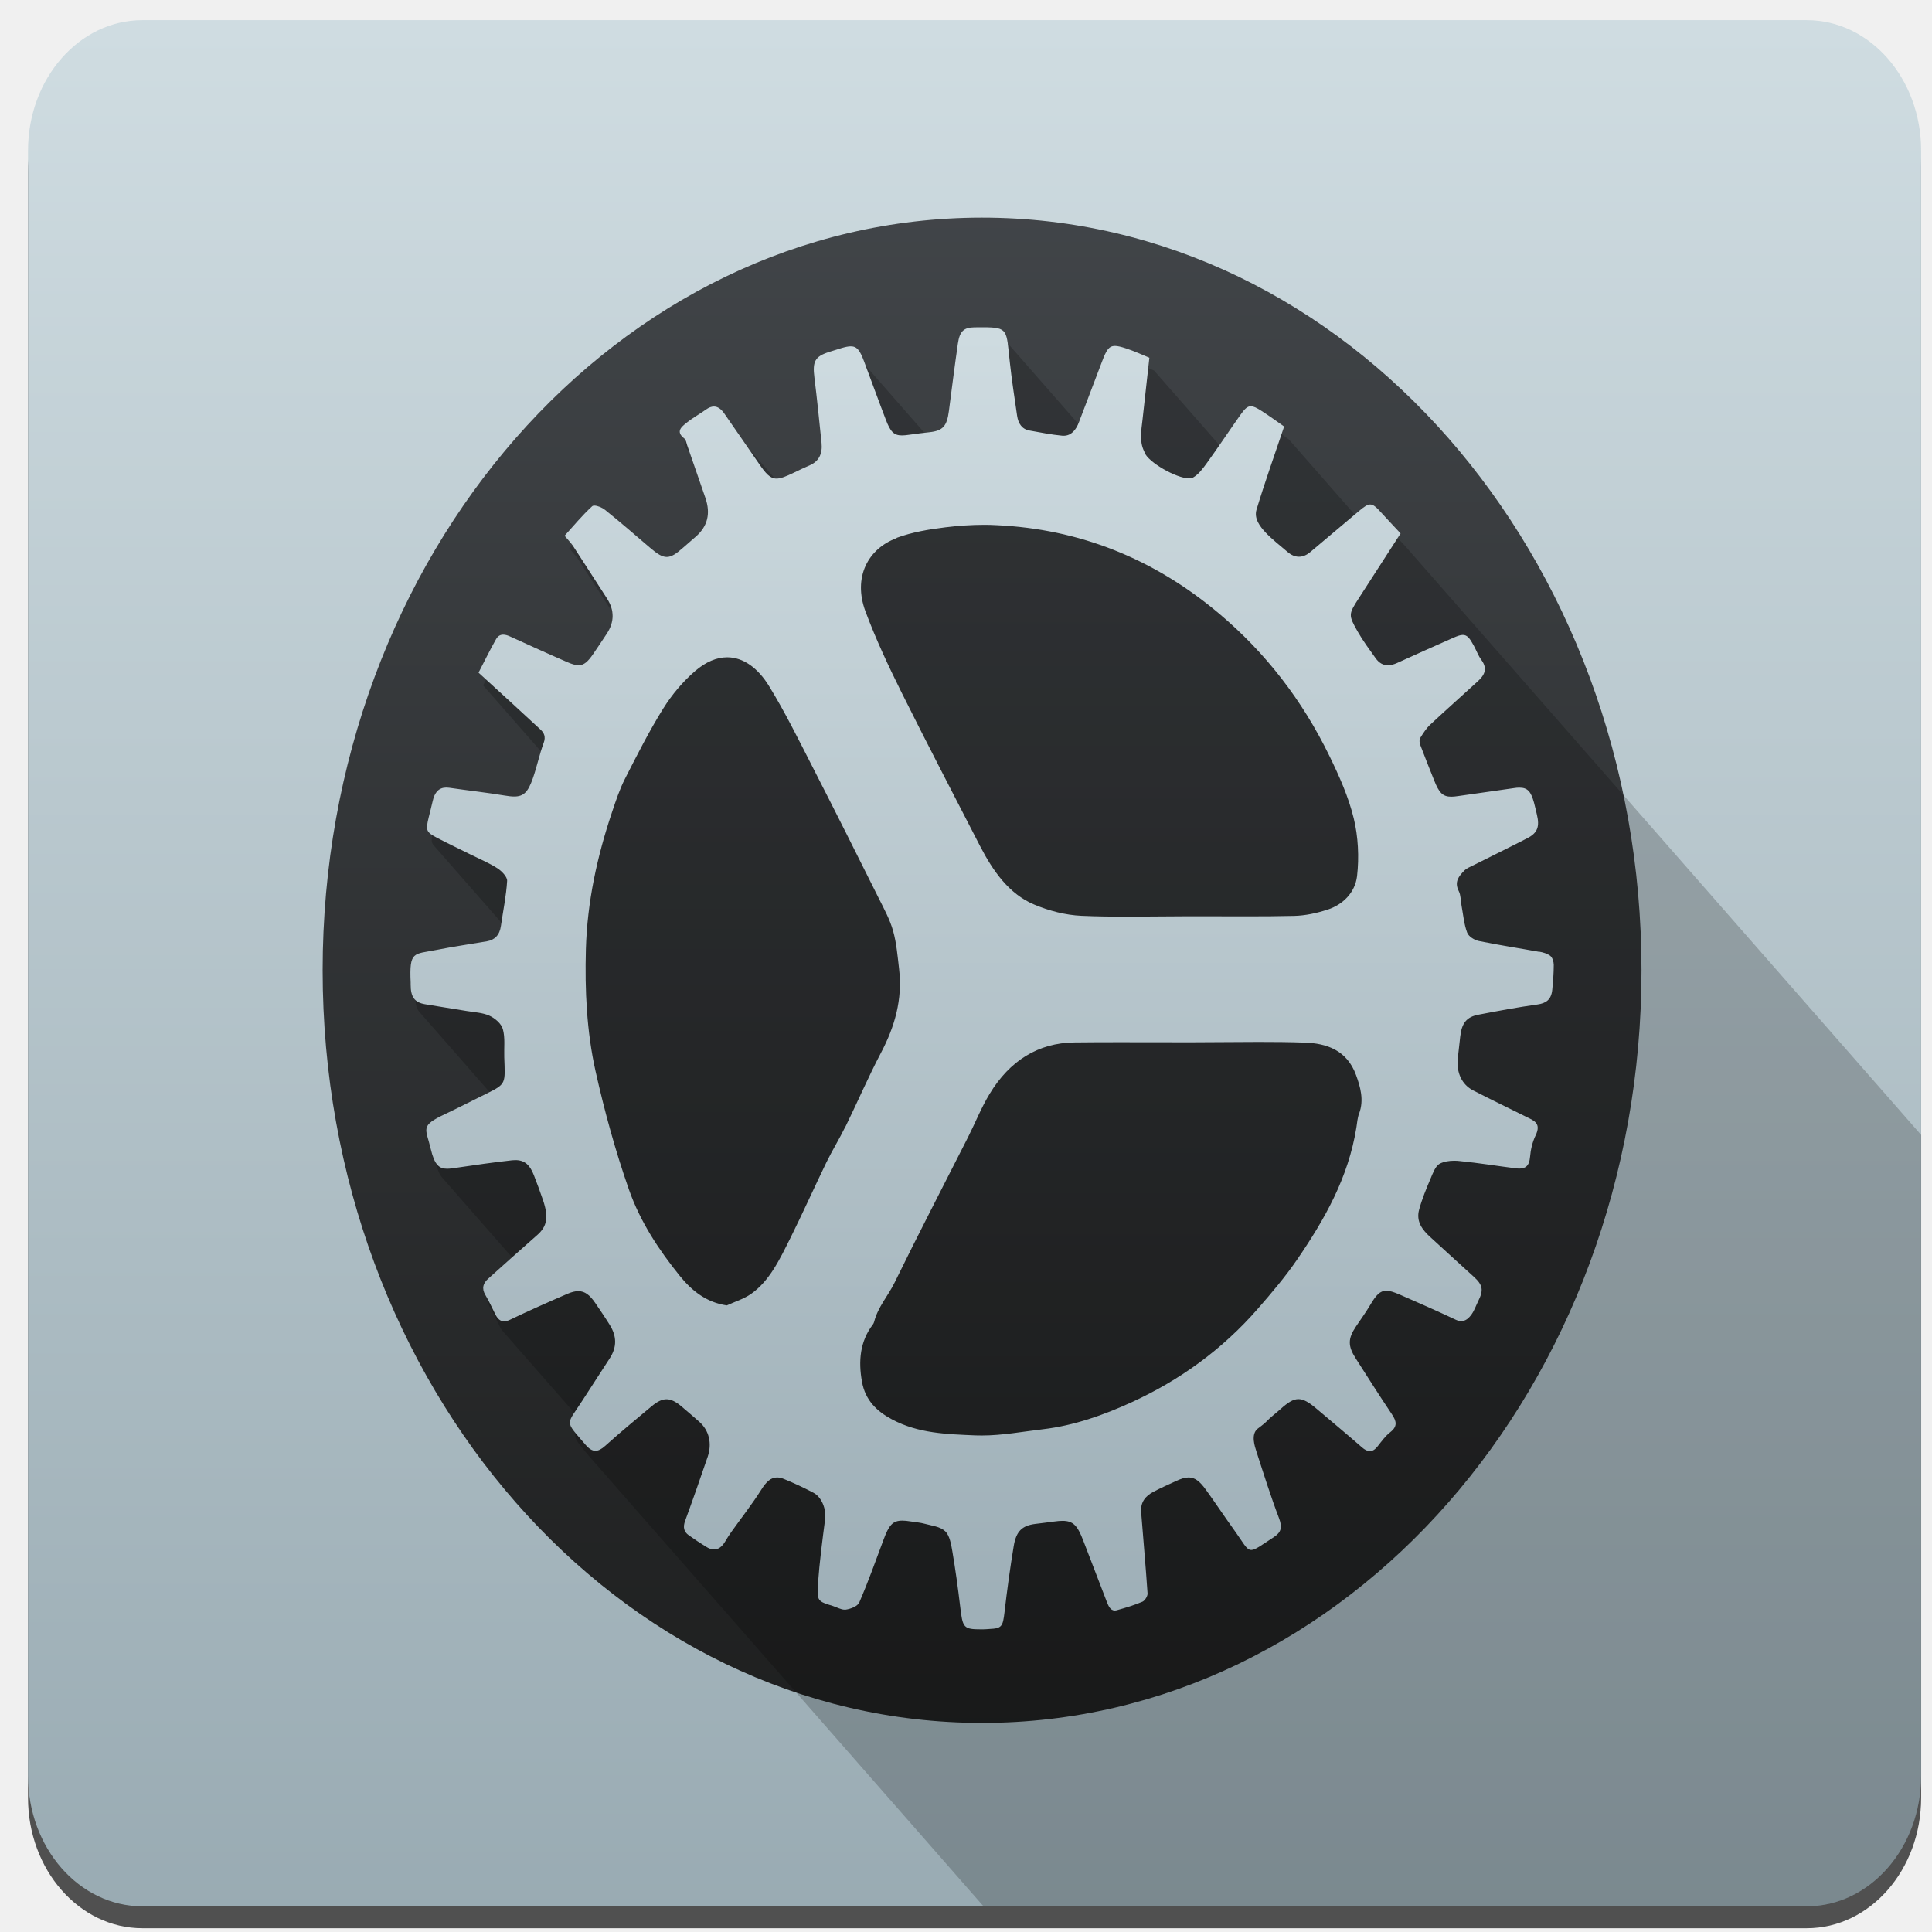
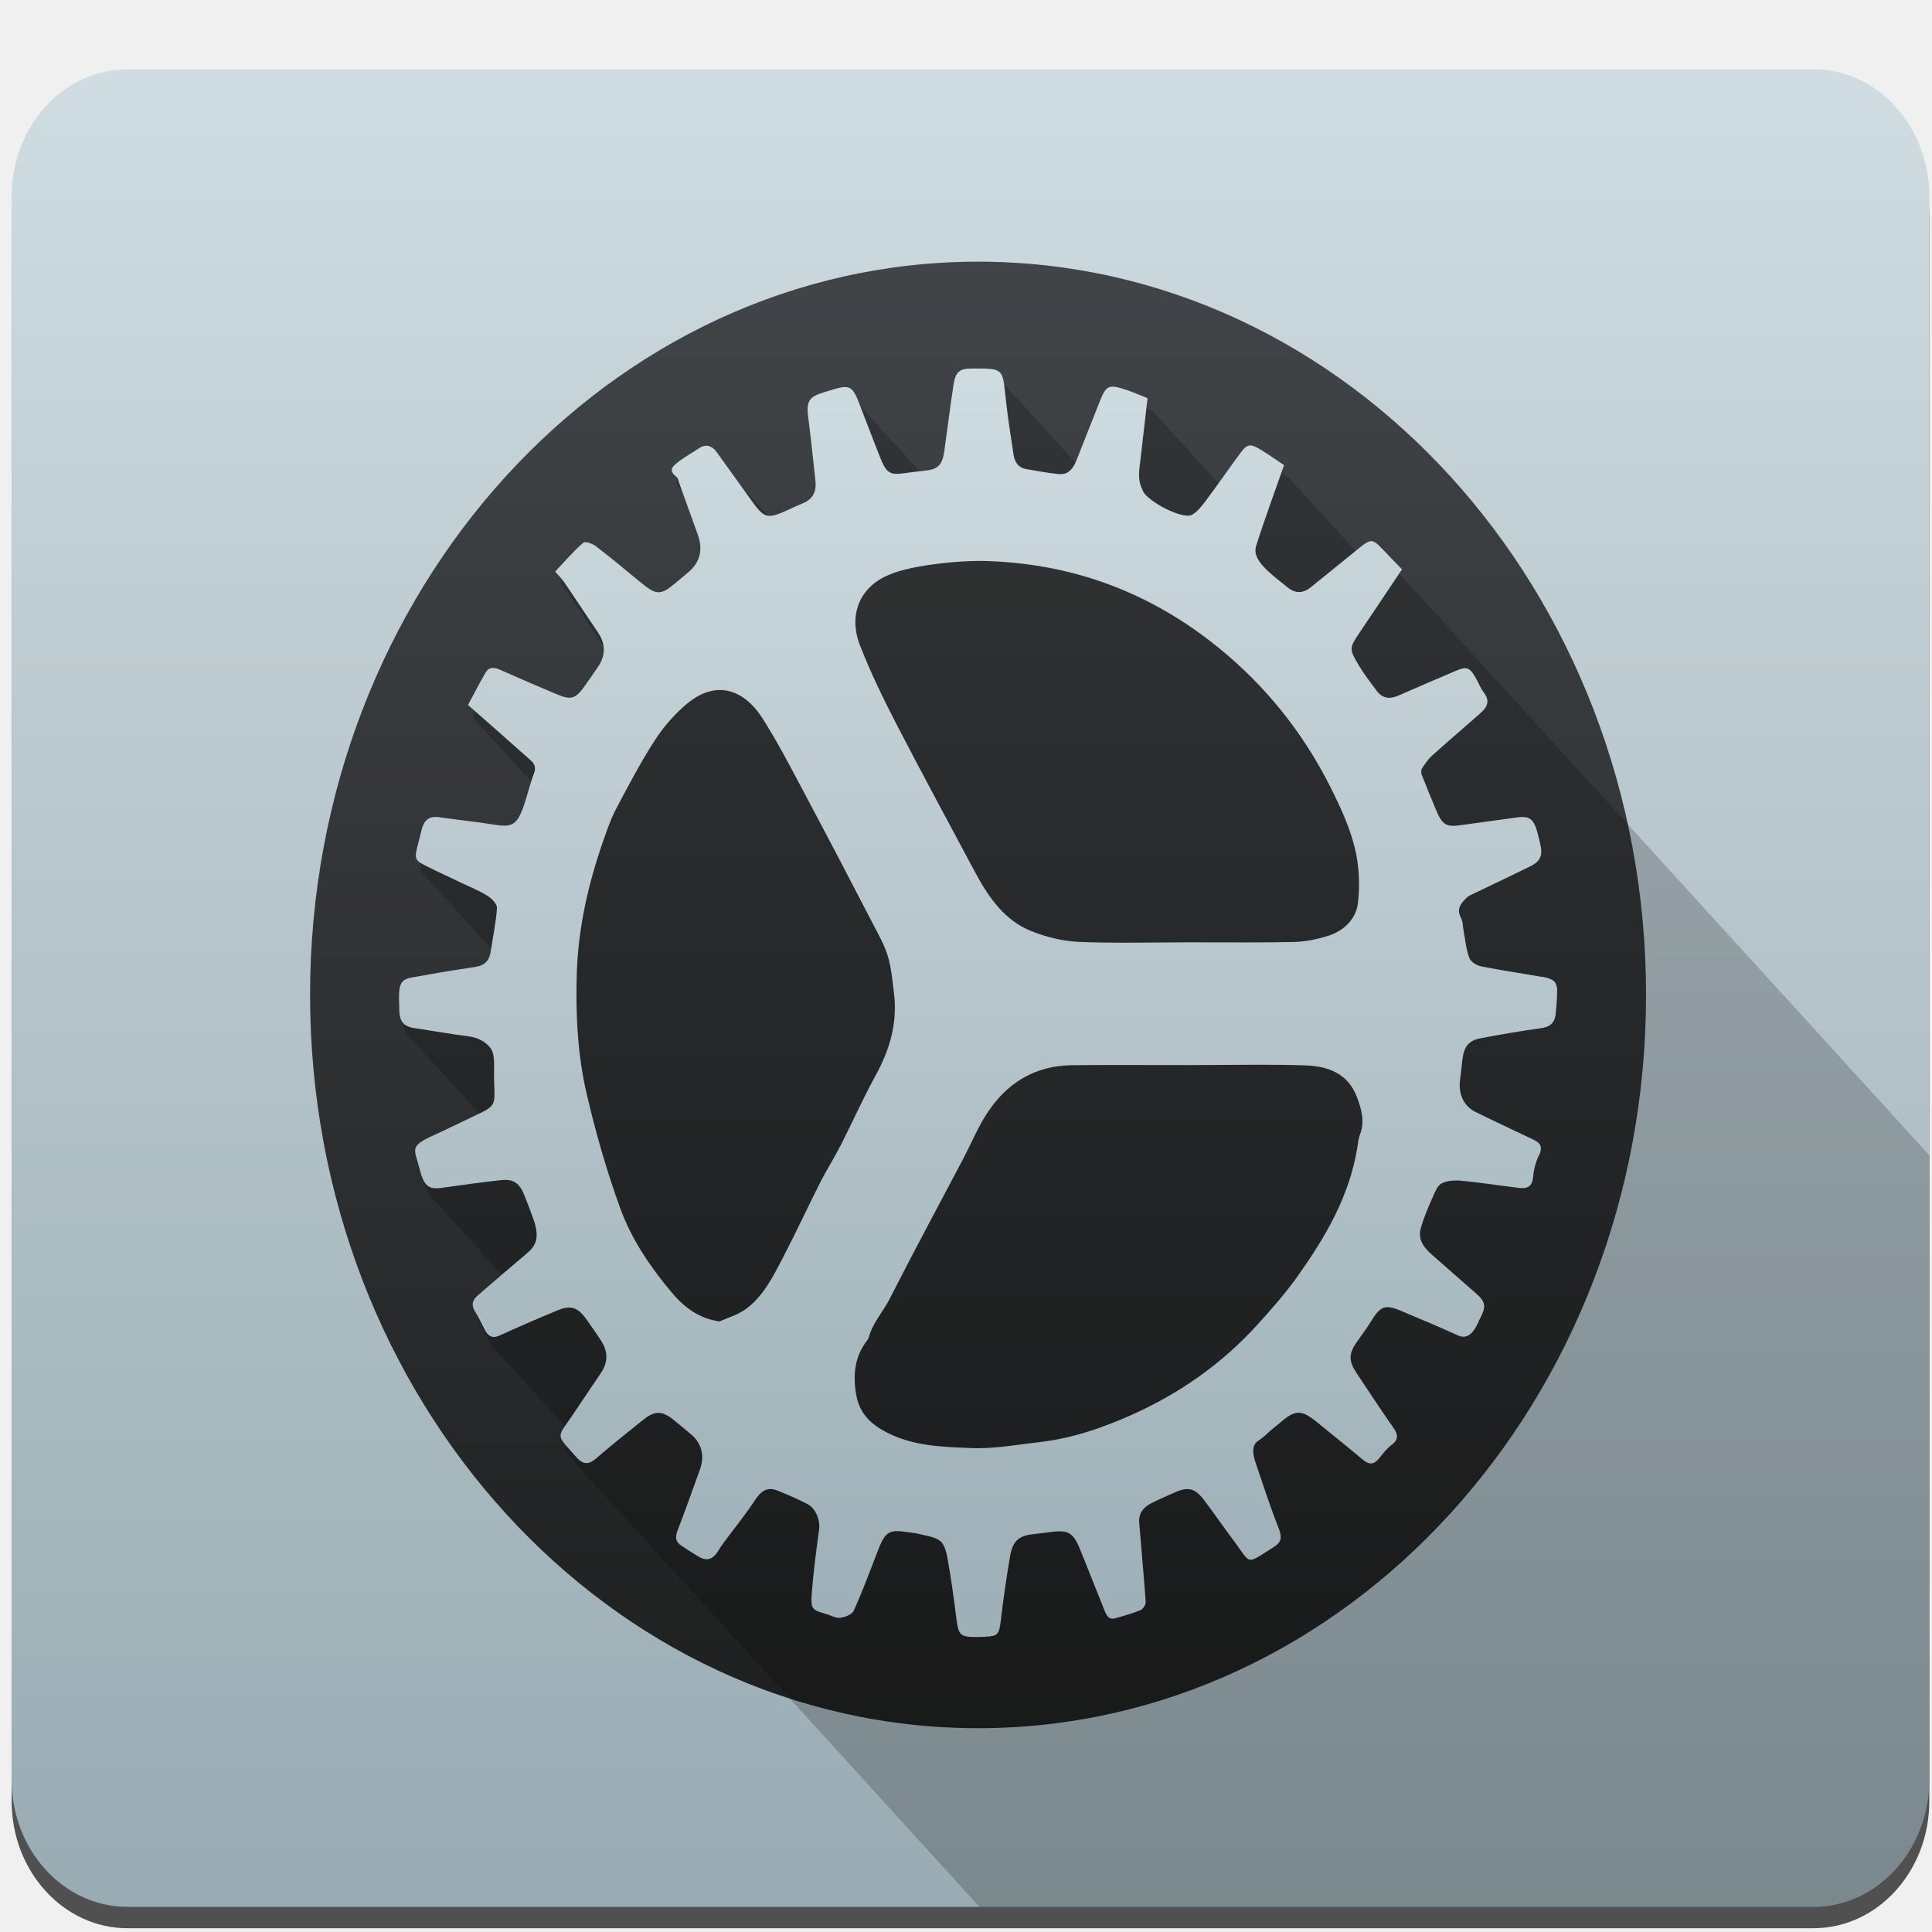
<svg xmlns="http://www.w3.org/2000/svg" xmlns:ns1="http://www.openswatchbook.org/uri/2009/osb" xmlns:xlink="http://www.w3.org/1999/xlink" version="1.1" id="svg2" width="256" height="256" viewBox="0 0 256 256">
  <defs id="defs6">
    <linearGradient id="linearGradient4207" ns1:paint="gradient">
      <stop style="stop-color:#3498db;stop-opacity:1;" offset="0" id="stop3371" />
      <stop style="stop-color:#3498db;stop-opacity:0;" offset="1" id="stop3373" />
    </linearGradient>
    <linearGradient id="linearGradient4422">
      <stop id="stop4424" offset="0" style="stop-color:#197ff1;stop-opacity:1" />
      <stop id="stop4426" offset="1" style="stop-color:#21c6fb;stop-opacity:1" />
    </linearGradient>
    <linearGradient id="linearGradient4303">
      <stop id="stop4305" offset="0" style="stop-color:#c6cdd1;stop-opacity:1" />
      <stop id="stop4307" offset="1" style="stop-color:#f6f6f6;stop-opacity:1;" />
    </linearGradient>
    <linearGradient id="linearGradient3764" y1="47" x2="0" y2="1" gradientUnits="userSpaceOnUse">
      <stop style="stop-color:#83c87e;stop-opacity:1" id="stop7" />
      <stop offset="1" style="stop-color:#91ce8c;stop-opacity:1" id="stop9" />
    </linearGradient>
    <clipPath id="clipPath-323124572">
      <g transform="translate(0,-1004.362)" id="g12">
        <path d="m -24 13 c 0 1.105 -0.672 2 -1.5 2 -0.828 0 -1.5 -0.895 -1.5 -2 0 -1.105 0.672 -2 1.5 -2 0.828 0 1.5 0.895 1.5 2 z" transform="matrix(15.33333,0,0,11.5,415,878.8622)" style="fill:#1890d0" id="path14" />
      </g>
    </clipPath>
    <clipPath id="clipPath-333423643">
      <g transform="translate(0,-1004.362)" id="g17">
        <path d="m -24 13 c 0 1.105 -0.672 2 -1.5 2 -0.828 0 -1.5 -0.895 -1.5 -2 0 -1.105 0.672 -2 1.5 -2 0.828 0 1.5 0.895 1.5 2 z" transform="matrix(15.33333,0,0,11.5,415,878.8622)" style="fill:#1890d0" id="path19" />
      </g>
    </clipPath>
    <linearGradient gradientTransform="matrix(1.114699,0,0,1.114699,-112.7992,-58.47716)" gradientUnits="userSpaceOnUse" y2="503.798" x2="469.571" y1="542.798" x1="469.571" id="linearGradient4186" xlink:href="#linearGradient4180" />
    <linearGradient id="linearGradient4180">
      <stop id="stop4182" offset="0" style="stop-color:#97a9b1;stop-opacity:1" />
      <stop id="stop4184" offset="1" style="stop-color:#cfdce1;stop-opacity:1" />
    </linearGradient>
    <linearGradient gradientTransform="matrix(1.266213,0,0,1.266213,-278.6757,-151.5313)" gradientUnits="userSpaceOnUse" y2="517.798" x2="544.571" y1="547.798" x1="544.571" id="linearGradient4196" xlink:href="#linearGradient4159" />
    <linearGradient id="linearGradient4159">
      <stop id="stop4161" offset="0" style="stop-color:#1d1e1e;stop-opacity:1" />
      <stop id="stop4163" offset="1" style="stop-color:#44484c;stop-opacity:1" />
    </linearGradient>
    <linearGradient gradientTransform="matrix(1.079351,0,0,1.079351,-32.9994,-41.5044)" gradientUnits="userSpaceOnUse" y2="510.798" x2="408.571" y1="536.798" x1="408.571" id="linearGradient6267" xlink:href="#linearGradient6261" />
    <linearGradient id="linearGradient6261">
      <stop id="stop6263" offset="0" style="stop-color:#9fb0b8;stop-opacity:1" />
      <stop id="stop6265" offset="1" style="stop-color:#cedbe0;stop-opacity:1" />
    </linearGradient>
  </defs>
  <style type="text/css" id="style26">
	.specularity {opacity:0.5;}
	.low-specularity {opacity:0.25;}
	.full-specularity {opacity:1;}
	.black {fill:#000000;}
	.white {fill:#ffffff;}
	.outline-big {stroke-width:16;stroke:none;opacity:0.1;fill:none;}
	.outline-small {stroke-width:8;stroke:none;opacity:0.2;fill:none;}
	.stroke-highlight {fill:none;stroke:none;opacity:0.2;}
       	.base-shadow 	{fill:black;opacity:75;}
	</style>
  <style type="text/css" id="style26-7">
	.specularity {opacity:0.5;}
	.low-specularity {opacity:0.25;}
	.full-specularity {opacity:1;}
	.black {fill:#000000;}
	.white {fill:#ffffff;}
	.outline-big {stroke-width:16;stroke:none;opacity:0.1;fill:none;}
	.outline-small {stroke-width:8;stroke:none;opacity:0.2;fill:none;}
	.stroke-highlight {fill:none;stroke:none;opacity:0.2;}
       	.base-shadow 	{fill:black;opacity:75;}
	</style>
  <g id="g857" transform="matrix(0.9580366,0,0,0.9956208,6.036035,1.097979)">
    <g id="g53" transform="matrix(0.9911437,0.1269521,-0.1363689,0.9556134,16.13955,-9.950797)">
-       <g id="g3253" transform="matrix(5.404845,-0.7180271,0.8470657,6.156562,-2521.395,-2805.758)">
+       <g id="g3253" transform="matrix(5.474962,-0.727342,0.8252601,5.998076,-2538.715,-2715.456)">
        <rect ry="2.898" y="503.397" x="384.587" height="41.901" width="48" id="rect3231" style="opacity:1;fill:#000000;fill-opacity:0.667;stroke:none;stroke-width:2;stroke-linecap:round;stroke-linejoin:round;stroke-miterlimit:4;stroke-dasharray:none;stroke-opacity:1" />
        <g id="g3245">
          <rect ry="2.898" y="502.91" x="384.587" height="41.901" width="48" id="rect4178" style="opacity:1;fill:url(#linearGradient4186);fill-opacity:1;stroke:none;stroke-width:2;stroke-linecap:round;stroke-linejoin:round;stroke-miterlimit:4;stroke-dasharray:none;stroke-opacity:1" />
          <g id="g3239">
            <circle style="opacity:1;fill:url(#linearGradient4196);fill-opacity:1;stroke:none;stroke-width:2;stroke-linecap:round;stroke-linejoin:round;stroke-miterlimit:4;stroke-dasharray:none;stroke-opacity:1" id="path4188" cx="408.777" cy="524.017" r="16.72" />
            <g id="g3235">
              <path style="fill:#000000;fill-opacity:0.2" clip-path="none" d="m 408.919,510.013 c -0.064,0 -0.136,0.002 -0.215,0.002 -0.272,0.002 -0.379,0.086 -0.424,0.361 -0.082,0.498 -0.153,0.998 -0.227,1.498 -0.048,0.329 -0.153,0.432 -0.473,0.467 l -1.83,-1.83 c -0.051,-0.051 -0.107,-0.072 -0.186,-0.072 -0.064,0 -0.141,0.014 -0.238,0.039 -0.104,0.027 -0.209,0.056 -0.312,0.086 -0.36,0.102 -0.422,0.211 -0.371,0.568 0.069,0.483 0.124,0.967 0.182,1.451 0.028,0.239 -0.067,0.408 -0.297,0.496 -0.138,0.053 -0.273,0.109 -0.408,0.166 -0.153,0.065 -0.246,0.086 -0.34,0.102 l -1.469,-1.469 c -0.067,-0.067 -0.138,-0.104 -0.217,-0.104 -0.061,0 -0.128,0.022 -0.199,0.066 -0.164,0.103 -0.339,0.187 -0.496,0.299 -0.107,0.076 -0.246,0.166 -0.119,0.293 l 0.09,0.09 c 0.019,0.033 0.033,0.075 0.047,0.111 0.155,0.391 0.308,0.781 0.463,1.172 0.137,0.347 0.056,0.63 -0.244,0.859 -0.105,0.08 -0.212,0.161 -0.316,0.242 -0.18,0.14 -0.299,0.209 -0.42,0.209 -0.12,0 -0.241,-0.069 -0.424,-0.205 -0.38,-0.284 -0.758,-0.572 -1.146,-0.844 -0.067,-0.047 -0.186,-0.092 -0.264,-0.092 -0.025,0 -0.045,0.005 -0.059,0.016 -0.254,0.204 -0.478,0.443 -0.697,0.654 0.104,0.109 0.166,0.164 0.215,0.229 0.288,0.387 0.573,0.776 0.859,1.164 0.192,0.262 0.192,0.522 -0.004,0.783 -0.112,0.15 -0.227,0.297 -0.342,0.445 -0.138,0.177 -0.236,0.256 -0.377,0.256 -0.077,0 -0.167,-0.024 -0.283,-0.068 -0.487,-0.185 -0.97,-0.377 -1.453,-0.57 -0.059,-0.024 -0.119,-0.041 -0.174,-0.041 -0.07,0 -0.133,0.029 -0.182,0.104 -0.158,0.244 -0.3,0.499 -0.443,0.742 l 1.629,1.629 c -0.092,0.235 -0.156,0.484 -0.25,0.719 -0.122,0.304 -0.233,0.404 -0.475,0.404 -0.067,0 -0.143,-0.009 -0.232,-0.021 -0.468,-0.068 -0.94,-0.112 -1.41,-0.172 -0.027,-0.002 -0.052,-0.006 -0.076,-0.006 -0.189,0 -0.297,0.104 -0.346,0.303 -0.03,0.12 -0.067,0.238 -0.1,0.357 -0.051,0.185 -0.066,0.268 0.002,0.336 l 1.863,1.863 c -0.013,0.071 -0.022,0.142 -0.033,0.213 -0.033,0.206 -0.158,0.312 -0.355,0.342 -0.429,0.065 -0.862,0.119 -1.289,0.193 -0.573,0.1 -0.684,0.018 -0.646,0.727 8.6e-4,0.016 0,0.029 0,0.045 1.1e-4,0.148 0.031,0.252 0.102,0.322 l 2.01,2.01 c -0.059,0.029 -0.112,0.054 -0.199,0.092 -0.343,0.147 -0.681,0.303 -1.025,0.445 -0.661,0.272 -0.503,0.313 -0.377,0.781 0.047,0.175 0.101,0.284 0.166,0.35 l 1.988,1.988 c -0.233,0.181 -0.467,0.362 -0.699,0.545 -0.124,0.098 -0.172,0.208 -0.07,0.359 0.091,0.135 0.167,0.28 0.246,0.422 0.022,0.04 0.047,0.072 0.072,0.098 l 2.006,2.006 c -0.261,0.337 -0.243,0.331 0.215,0.803 l 9.971,9.971 h 20.877 c 1.606,0 2.898,-1.293 2.898,-2.898 v -14.238 l -13.082,-13.082 c -0.165,-0.155 -0.324,-0.302 -0.48,-0.453 -0.132,-0.128 -0.207,-0.189 -0.289,-0.189 -0.073,0 -0.152,0.048 -0.281,0.143 -0.006,0.004 -0.012,0.008 -0.018,0.012 l -1.885,-1.885 c -0.169,-0.103 -0.37,-0.233 -0.578,-0.35 -0.118,-0.066 -0.197,-0.1 -0.266,-0.1 -0.091,0 -0.16,0.061 -0.268,0.195 -0.153,0.191 -0.306,0.382 -0.457,0.574 l -1.848,-1.848 c -0.155,-0.055 -0.37,-0.145 -0.594,-0.209 -0.119,-0.034 -0.209,-0.053 -0.279,-0.053 -0.154,0 -0.219,0.096 -0.326,0.344 -0.184,0.425 -0.367,0.848 -0.551,1.273 l -1.939,-1.939 c -0.082,-0.082 -0.231,-0.094 -0.525,-0.094 l -0.002,-0.002 z" id="path4217" />
              <path d="m 422.908,523.608 c -0.513,-0.082 -1.028,-0.15 -1.539,-0.242 -0.109,-0.02 -0.255,-0.098 -0.293,-0.187 -0.08,-0.187 -0.1,-0.4 -0.143,-0.603 -0.022,-0.106 -0.017,-0.227 -0.068,-0.315 -0.124,-0.211 0.004,-0.334 0.134,-0.454 0.06,-0.056 0.147,-0.084 0.224,-0.118 0.461,-0.203 0.924,-0.401 1.383,-0.608 0.254,-0.115 0.312,-0.256 0.239,-0.521 -0.025,-0.089 -0.046,-0.18 -0.074,-0.268 -0.077,-0.245 -0.161,-0.332 -0.369,-0.332 -0.041,0 -0.086,0.002 -0.137,0.01 -0.47,0.057 -0.939,0.116 -1.409,0.176 -0.069,0.009 -0.128,0.015 -0.181,0.015 -0.219,0 -0.311,-0.089 -0.434,-0.36 -0.12,-0.265 -0.242,-0.53 -0.357,-0.798 -0.018,-0.042 -0.022,-0.112 0.001,-0.145 0.076,-0.106 0.154,-0.215 0.254,-0.297 0.397,-0.325 0.802,-0.639 1.202,-0.96 0.164,-0.131 0.269,-0.273 0.095,-0.48 -0.078,-0.093 -0.127,-0.212 -0.192,-0.317 -0.103,-0.166 -0.168,-0.237 -0.277,-0.237 -0.06,0 -0.134,0.022 -0.235,0.061 -0.478,0.184 -0.955,0.373 -1.431,0.562 -0.081,0.032 -0.159,0.051 -0.233,0.051 -0.117,0 -0.223,-0.046 -0.314,-0.159 -0.157,-0.193 -0.32,-0.384 -0.455,-0.592 -0.239,-0.37 -0.231,-0.383 0.036,-0.746 0.346,-0.47 0.692,-0.94 1.054,-1.432 -0.165,-0.155 -0.325,-0.302 -0.481,-0.453 -0.132,-0.128 -0.207,-0.19 -0.29,-0.19 -0.073,0 -0.152,0.049 -0.281,0.143 -0.414,0.304 -0.824,0.611 -1.238,0.914 -0.095,0.07 -0.192,0.104 -0.288,0.104 -0.098,0 -0.196,-0.036 -0.293,-0.11 -0.186,-0.141 -0.383,-0.271 -0.553,-0.429 -0.14,-0.131 -0.298,-0.309 -0.229,-0.508 0.211,-0.611 0.456,-1.21 0.7,-1.846 -0.169,-0.103 -0.37,-0.233 -0.578,-0.349 -0.118,-0.066 -0.198,-0.101 -0.266,-0.101 -0.091,0 -0.16,0.062 -0.268,0.196 -0.283,0.351 -0.555,0.711 -0.842,1.059 -0.102,0.124 -0.215,0.259 -0.354,0.328 -0.026,0.013 -0.061,0.019 -0.103,0.019 -0.323,0 -1.039,-0.36 -1.129,-0.576 -0.002,-0.008 -0.002,-0.015 -0.008,-0.022 -0.129,-0.228 -0.073,-0.467 -0.043,-0.705 0.054,-0.428 0.108,-0.856 0.174,-1.377 -0.155,-0.055 -0.371,-0.144 -0.595,-0.208 -0.119,-0.034 -0.208,-0.054 -0.278,-0.054 -0.154,0 -0.219,0.096 -0.326,0.344 -0.195,0.45 -0.392,0.899 -0.586,1.349 -0.077,0.178 -0.199,0.302 -0.388,0.302 -0.013,0 -0.025,-5.5e-4 -0.038,-10e-4 -0.278,-0.023 -0.554,-0.072 -0.83,-0.115 -0.186,-0.029 -0.284,-0.152 -0.313,-0.33 -0.065,-0.397 -0.136,-0.793 -0.185,-1.192 -0.089,-0.709 -0.031,-0.771 -0.678,-0.771 -0.064,0 -0.136,6.7e-4 -0.215,0.001 -0.272,0.002 -0.378,0.086 -0.423,0.361 -0.082,0.498 -0.154,0.999 -0.228,1.498 -0.05,0.338 -0.154,0.439 -0.494,0.471 -0.17,0.016 -0.34,0.035 -0.509,0.056 -0.072,0.009 -0.133,0.015 -0.186,0.015 -0.209,0 -0.294,-0.084 -0.41,-0.349 -0.19,-0.433 -0.369,-0.87 -0.556,-1.305 -0.101,-0.235 -0.176,-0.325 -0.334,-0.325 -0.064,0 -0.141,0.015 -0.238,0.04 -0.104,0.027 -0.208,0.056 -0.312,0.085 -0.36,0.102 -0.422,0.212 -0.371,0.569 0.069,0.483 0.123,0.967 0.181,1.451 0.028,0.239 -0.066,0.408 -0.295,0.496 -0.138,0.053 -0.274,0.109 -0.41,0.167 -0.196,0.083 -0.328,0.13 -0.436,0.13 -0.164,0 -0.273,-0.108 -0.469,-0.361 -0.282,-0.362 -0.57,-0.72 -0.853,-1.081 -0.081,-0.103 -0.168,-0.159 -0.266,-0.159 -0.061,0 -0.127,0.021 -0.199,0.066 -0.164,0.103 -0.341,0.186 -0.498,0.298 -0.121,0.086 -0.284,0.192 -0.051,0.348 0.038,0.025 0.049,0.095 0.069,0.146 0.155,0.391 0.308,0.781 0.463,1.172 0.137,0.347 0.057,0.631 -0.244,0.861 -0.105,0.08 -0.211,0.159 -0.316,0.241 -0.18,0.14 -0.299,0.21 -0.42,0.21 -0.12,0 -0.241,-0.068 -0.424,-0.205 -0.38,-0.284 -0.757,-0.573 -1.145,-0.844 -0.067,-0.047 -0.187,-0.092 -0.265,-0.092 -0.025,0 -0.045,0.004 -0.058,0.015 -0.254,0.204 -0.479,0.444 -0.698,0.655 0.104,0.109 0.166,0.163 0.215,0.228 0.288,0.387 0.573,0.776 0.859,1.164 0.192,0.262 0.192,0.521 -0.004,0.783 -0.112,0.15 -0.226,0.298 -0.34,0.445 -0.138,0.177 -0.236,0.256 -0.377,0.256 -0.077,0 -0.167,-0.024 -0.283,-0.068 -0.487,-0.185 -0.971,-0.378 -1.454,-0.571 -0.059,-0.024 -0.118,-0.04 -0.173,-0.04 -0.07,0 -0.134,0.027 -0.182,0.102 -0.158,0.244 -0.299,0.499 -0.443,0.742 0.545,0.437 1.059,0.847 1.569,1.263 0.09,0.073 0.142,0.157 0.082,0.299 -0.108,0.255 -0.171,0.529 -0.274,0.786 -0.122,0.304 -0.232,0.404 -0.474,0.404 -0.067,0 -0.143,-0.008 -0.233,-0.021 -0.468,-0.068 -0.94,-0.113 -1.41,-0.173 -0.027,-0.002 -0.052,-0.005 -0.076,-0.005 -0.189,0 -0.298,0.104 -0.347,0.302 -0.03,0.12 -0.067,0.238 -0.1,0.358 -0.08,0.294 -0.069,0.328 0.216,0.459 0.288,0.132 0.582,0.253 0.872,0.38 0.22,0.096 0.448,0.178 0.656,0.296 0.105,0.059 0.25,0.189 0.244,0.278 -0.023,0.335 -0.103,0.666 -0.157,0.999 -0.033,0.206 -0.158,0.313 -0.355,0.343 -0.429,0.065 -0.86,0.118 -1.287,0.193 -0.573,0.1 -0.684,0.017 -0.647,0.725 8.6e-4,0.016 0,0.031 0,0.047 2.1e-4,0.271 0.1,0.394 0.363,0.433 0.353,0.053 0.708,0.099 1.061,0.151 0.192,0.029 0.395,0.034 0.571,0.103 0.136,0.054 0.301,0.172 0.342,0.298 0.062,0.191 0.028,0.414 0.036,0.623 0.023,0.591 0.058,0.593 -0.461,0.816 -0.343,0.147 -0.682,0.302 -1.026,0.444 -0.661,0.272 -0.502,0.314 -0.376,0.782 0.096,0.355 0.214,0.438 0.414,0.438 0.069,0 0.147,-0.01 0.236,-0.022 0.469,-0.061 0.939,-0.12 1.41,-0.166 0.03,-0.002 0.059,-0.004 0.086,-0.004 0.231,0 0.367,0.106 0.467,0.333 0.082,0.184 0.16,0.369 0.233,0.557 0.147,0.379 0.102,0.585 -0.15,0.777 -0.416,0.32 -0.829,0.643 -1.241,0.968 -0.124,0.098 -0.173,0.21 -0.071,0.361 0.091,0.135 0.167,0.279 0.247,0.421 0.061,0.109 0.132,0.165 0.228,0.165 0.045,0 0.096,-0.012 0.154,-0.037 0.478,-0.201 0.963,-0.389 1.448,-0.573 0.106,-0.04 0.197,-0.061 0.279,-0.061 0.165,0 0.292,0.085 0.432,0.265 0.124,0.16 0.248,0.319 0.365,0.484 0.183,0.257 0.183,0.495 0.001,0.743 -0.226,0.309 -0.456,0.614 -0.682,0.923 -0.426,0.582 -0.472,0.442 0.067,0.997 0.089,0.091 0.169,0.135 0.252,0.135 0.076,0 0.155,-0.037 0.245,-0.108 0.385,-0.303 0.782,-0.591 1.178,-0.88 0.144,-0.105 0.262,-0.157 0.378,-0.157 0.119,0 0.238,0.054 0.383,0.161 0.15,0.11 0.298,0.224 0.446,0.337 0.249,0.19 0.333,0.481 0.215,0.782 -0.186,0.476 -0.374,0.95 -0.571,1.421 -0.059,0.141 -0.033,0.241 0.089,0.318 0.144,0.09 0.292,0.176 0.441,0.257 0.075,0.041 0.143,0.061 0.206,0.061 0.11,0 0.204,-0.063 0.287,-0.188 0.045,-0.067 0.093,-0.133 0.144,-0.196 0.257,-0.316 0.53,-0.619 0.767,-0.948 0.122,-0.17 0.239,-0.268 0.397,-0.268 0.052,0 0.109,0.01 0.172,0.033 0.255,0.091 0.507,0.194 0.753,0.308 0.213,0.099 0.325,0.371 0.294,0.582 -0.07,0.475 -0.142,0.952 -0.181,1.43 -0.032,0.392 -0.008,0.399 0.373,0.501 0.101,0.028 0.206,0.083 0.303,0.083 0.01,0 0.02,-5.3e-4 0.03,-10e-4 0.122,-0.016 0.297,-0.071 0.342,-0.162 0.224,-0.454 0.416,-0.924 0.614,-1.391 0.134,-0.318 0.229,-0.424 0.474,-0.424 0.059,0 0.127,0.005 0.206,0.017 0.123,0.017 0.249,0.025 0.369,0.054 0.177,0.043 0.385,0.059 0.515,0.166 0.11,0.09 0.151,0.288 0.181,0.447 0.078,0.403 0.142,0.81 0.197,1.218 0.065,0.482 0.08,0.513 0.54,0.513 0.013,0 0.026,0 0.04,0 0.054,-2.6e-4 0.109,-0.005 0.164,-0.008 0.313,-0.012 0.339,-0.054 0.382,-0.378 0.064,-0.489 0.141,-0.977 0.232,-1.461 0.062,-0.334 0.215,-0.456 0.541,-0.494 0.162,-0.018 0.324,-0.034 0.486,-0.054 0.081,-0.01 0.15,-0.015 0.212,-0.015 0.271,0 0.38,0.108 0.524,0.437 0.197,0.449 0.393,0.898 0.591,1.346 0.045,0.101 0.092,0.209 0.21,0.209 0.018,0 0.036,-0.002 0.057,-0.008 0.217,-0.053 0.435,-0.11 0.644,-0.188 0.06,-0.022 0.133,-0.124 0.129,-0.183 -0.046,-0.605 -0.11,-1.208 -0.163,-1.812 -0.019,-0.223 0.12,-0.356 0.303,-0.442 0.189,-0.089 0.386,-0.163 0.579,-0.242 0.128,-0.053 0.231,-0.081 0.323,-0.081 0.157,0 0.28,0.083 0.433,0.268 0.238,0.288 0.463,0.586 0.7,0.875 0.264,0.32 0.33,0.468 0.455,0.468 0.102,0 0.244,-0.099 0.566,-0.282 0.191,-0.109 0.228,-0.215 0.136,-0.427 -0.209,-0.481 -0.386,-0.976 -0.568,-1.468 -0.047,-0.127 -0.148,-0.384 0.022,-0.513 0.019,-0.015 0.17,-0.108 0.227,-0.162 0.107,-0.1 0.234,-0.179 0.35,-0.271 0.192,-0.152 0.326,-0.228 0.462,-0.228 0.134,0 0.271,0.073 0.467,0.219 0.381,0.283 0.765,0.562 1.141,0.85 0.073,0.056 0.139,0.087 0.203,0.087 0.068,0 0.132,-0.034 0.199,-0.109 0.099,-0.11 0.196,-0.228 0.316,-0.31 0.191,-0.13 0.165,-0.244 0.041,-0.405 -0.312,-0.406 -0.611,-0.822 -0.913,-1.235 -0.204,-0.279 -0.2,-0.442 0.005,-0.71 0.122,-0.16 0.252,-0.315 0.364,-0.482 0.147,-0.218 0.247,-0.313 0.405,-0.313 0.087,0 0.191,0.029 0.331,0.082 0.478,0.183 0.956,0.366 1.429,0.562 0.051,0.021 0.098,0.031 0.14,0.031 0.108,0 0.191,-0.062 0.264,-0.152 0.071,-0.088 0.113,-0.199 0.17,-0.299 0.135,-0.235 0.113,-0.351 -0.107,-0.528 -0.371,-0.298 -0.746,-0.592 -1.116,-0.892 -0.192,-0.155 -0.362,-0.338 -0.278,-0.607 0.073,-0.234 0.179,-0.46 0.287,-0.682 0.06,-0.124 0.127,-0.288 0.235,-0.337 0.108,-0.049 0.238,-0.066 0.367,-0.066 0.051,0 0.101,0.002 0.15,0.008 0.472,0.041 0.942,0.109 1.413,0.161 0.032,0.004 0.063,0.005 0.092,0.005 0.144,0 0.249,-0.053 0.268,-0.259 0.015,-0.162 0.062,-0.334 0.14,-0.476 0.15,-0.269 -0.037,-0.328 -0.214,-0.405 -0.456,-0.199 -0.915,-0.392 -1.368,-0.596 -0.286,-0.128 -0.427,-0.395 -0.391,-0.706 0.019,-0.162 0.043,-0.323 0.062,-0.485 0.037,-0.3 0.158,-0.441 0.46,-0.491 0.498,-0.084 0.996,-0.166 1.497,-0.227 0.216,-0.026 0.352,-0.105 0.377,-0.326 0.021,-0.184 0.038,-0.37 0.038,-0.555 0,-0.068 -0.034,-0.162 -0.085,-0.197 -0.079,-0.054 -0.184,-0.08 -0.282,-0.095 z m -16.296,-9.198 c 0.397,-0.128 0.822,-0.189 1.239,-0.234 0.325,-0.035 0.653,-0.055 0.98,-0.055 0.107,0 0.215,0.002 0.322,0.008 2.077,0.087 3.963,0.729 5.641,1.969 1.159,0.856 2.097,1.907 2.794,3.164 0.244,0.44 0.48,0.9 0.613,1.38 0.113,0.406 0.139,0.864 0.084,1.283 -0.051,0.374 -0.368,0.636 -0.742,0.743 -0.276,0.079 -0.567,0.135 -0.853,0.141 -0.387,0.008 -0.774,0.01 -1.162,0.01 -0.492,0 -0.984,-0.002 -1.476,-0.002 -0.531,0 -1.061,0.009 -1.592,0.009 -0.388,0 -0.775,-0.004 -1.163,-0.019 -0.403,-0.016 -0.819,-0.11 -1.199,-0.25 -0.632,-0.232 -1.041,-0.737 -1.374,-1.303 -0.667,-1.138 -1.342,-2.271 -1.993,-3.417 -0.33,-0.582 -0.647,-1.175 -0.909,-1.789 -0.326,-0.764 0.066,-1.399 0.79,-1.632 z m -1.299,13.078 c -0.151,0.271 -0.332,0.526 -0.483,0.797 -0.312,0.563 -0.604,1.137 -0.922,1.696 -0.262,0.458 -0.517,0.934 -0.984,1.223 -0.188,0.116 -0.412,0.174 -0.619,0.258 -0.509,-0.064 -0.885,-0.321 -1.194,-0.658 -0.526,-0.571 -1.001,-1.198 -1.288,-1.916 -0.341,-0.853 -0.619,-1.738 -0.846,-2.629 -0.225,-0.883 -0.274,-1.798 -0.245,-2.712 0.034,-1.055 0.287,-2.064 0.663,-3.044 0.096,-0.251 0.192,-0.506 0.326,-0.737 0.308,-0.53 0.616,-1.065 0.971,-1.563 0.223,-0.313 0.504,-0.604 0.811,-0.835 0.277,-0.208 0.552,-0.304 0.811,-0.304 0.41,0 0.782,0.238 1.066,0.645 0.4,0.571 0.743,1.181 1.095,1.784 0.569,0.972 1.128,1.951 1.686,2.93 0.133,0.233 0.279,0.467 0.36,0.718 0.087,0.27 0.114,0.562 0.152,0.846 0.091,0.68 -0.111,1.285 -0.46,1.865 -0.32,0.533 -0.594,1.093 -0.898,1.637 z m 13.023,-0.288 c -0.041,0.096 -0.049,0.206 -0.068,0.31 -0.206,1.124 -0.812,2.048 -1.496,2.925 -0.304,0.39 -0.652,0.748 -1.001,1.099 -0.913,0.918 -1.991,1.591 -3.188,2.074 -0.728,0.293 -1.477,0.524 -2.262,0.605 -0.516,0.053 -1.034,0.139 -1.549,0.139 -0.054,0 -0.109,-10e-4 -0.163,-0.002 -0.714,-0.028 -1.443,-0.04 -2.118,-0.357 -0.376,-0.176 -0.674,-0.418 -0.759,-0.836 -0.094,-0.456 -0.051,-0.897 0.275,-1.269 0.015,-0.017 0.026,-0.038 0.033,-0.059 0.096,-0.334 0.351,-0.574 0.516,-0.868 0.606,-1.086 1.242,-2.157 1.864,-3.234 0.184,-0.32 0.338,-0.66 0.547,-0.962 0.513,-0.745 1.238,-1.133 2.143,-1.145 0.385,-0.004 0.77,-0.005 1.154,-0.005 0.603,0 1.205,0.002 1.808,0.002 0.569,0 1.139,-0.008 1.709,-0.008 0.395,0 0.791,0.002 1.185,0.015 0.536,0.016 1.061,0.162 1.293,0.72 0.108,0.258 0.207,0.554 0.078,0.856 z" id="path17" style="fill:url(#linearGradient6267);fill-opacity:1" />
            </g>
          </g>
        </g>
      </g>
    </g>
  </g>
  <style id="style26-6" type="text/css">
	.specularity {opacity:0.5;}
	.low-specularity {opacity:0.25;}
	.full-specularity {opacity:1;}
	.black {fill:#000000;}
	.white {fill:#ffffff;}
	.outline-big {stroke-width:16;stroke:none;opacity:0.1;fill:none;}
	.outline-small {stroke-width:8;stroke:none;opacity:0.2;fill:none;}
	.stroke-highlight {fill:none;stroke:none;opacity:0.2;}
       	.base-shadow 	{fill:black;opacity:75;}
	</style>
  <style id="style26-7-2" type="text/css">
	.specularity {opacity:0.5;}
	.low-specularity {opacity:0.25;}
	.full-specularity {opacity:1;}
	.black {fill:#000000;}
	.white {fill:#ffffff;}
	.outline-big {stroke-width:16;stroke:none;opacity:0.1;fill:none;}
	.outline-small {stroke-width:8;stroke:none;opacity:0.2;fill:none;}
	.stroke-highlight {fill:none;stroke:none;opacity:0.2;}
       	.base-shadow 	{fill:black;opacity:75;}
	</style>
  <style id="style26-3" type="text/css">
	.specularity {opacity:0.5;}
	.low-specularity {opacity:0.25;}
	.full-specularity {opacity:1;}
	.black {fill:#000000;}
	.white {fill:#ffffff;}
	.outline-big {stroke-width:16;stroke:none;opacity:0.1;fill:none;}
	.outline-small {stroke-width:8;stroke:none;opacity:0.2;fill:none;}
	.stroke-highlight {fill:none;stroke:none;opacity:0.2;}
       	.base-shadow 	{fill:black;opacity:75;}
	</style>
  <style id="style26-7-6" type="text/css">
	.specularity {opacity:0.5;}
	.low-specularity {opacity:0.25;}
	.full-specularity {opacity:1;}
	.black {fill:#000000;}
	.white {fill:#ffffff;}
	.outline-big {stroke-width:16;stroke:none;opacity:0.1;fill:none;}
	.outline-small {stroke-width:8;stroke:none;opacity:0.2;fill:none;}
	.stroke-highlight {fill:none;stroke:none;opacity:0.2;}
       	.base-shadow 	{fill:black;opacity:75;}
	</style>
</svg>
